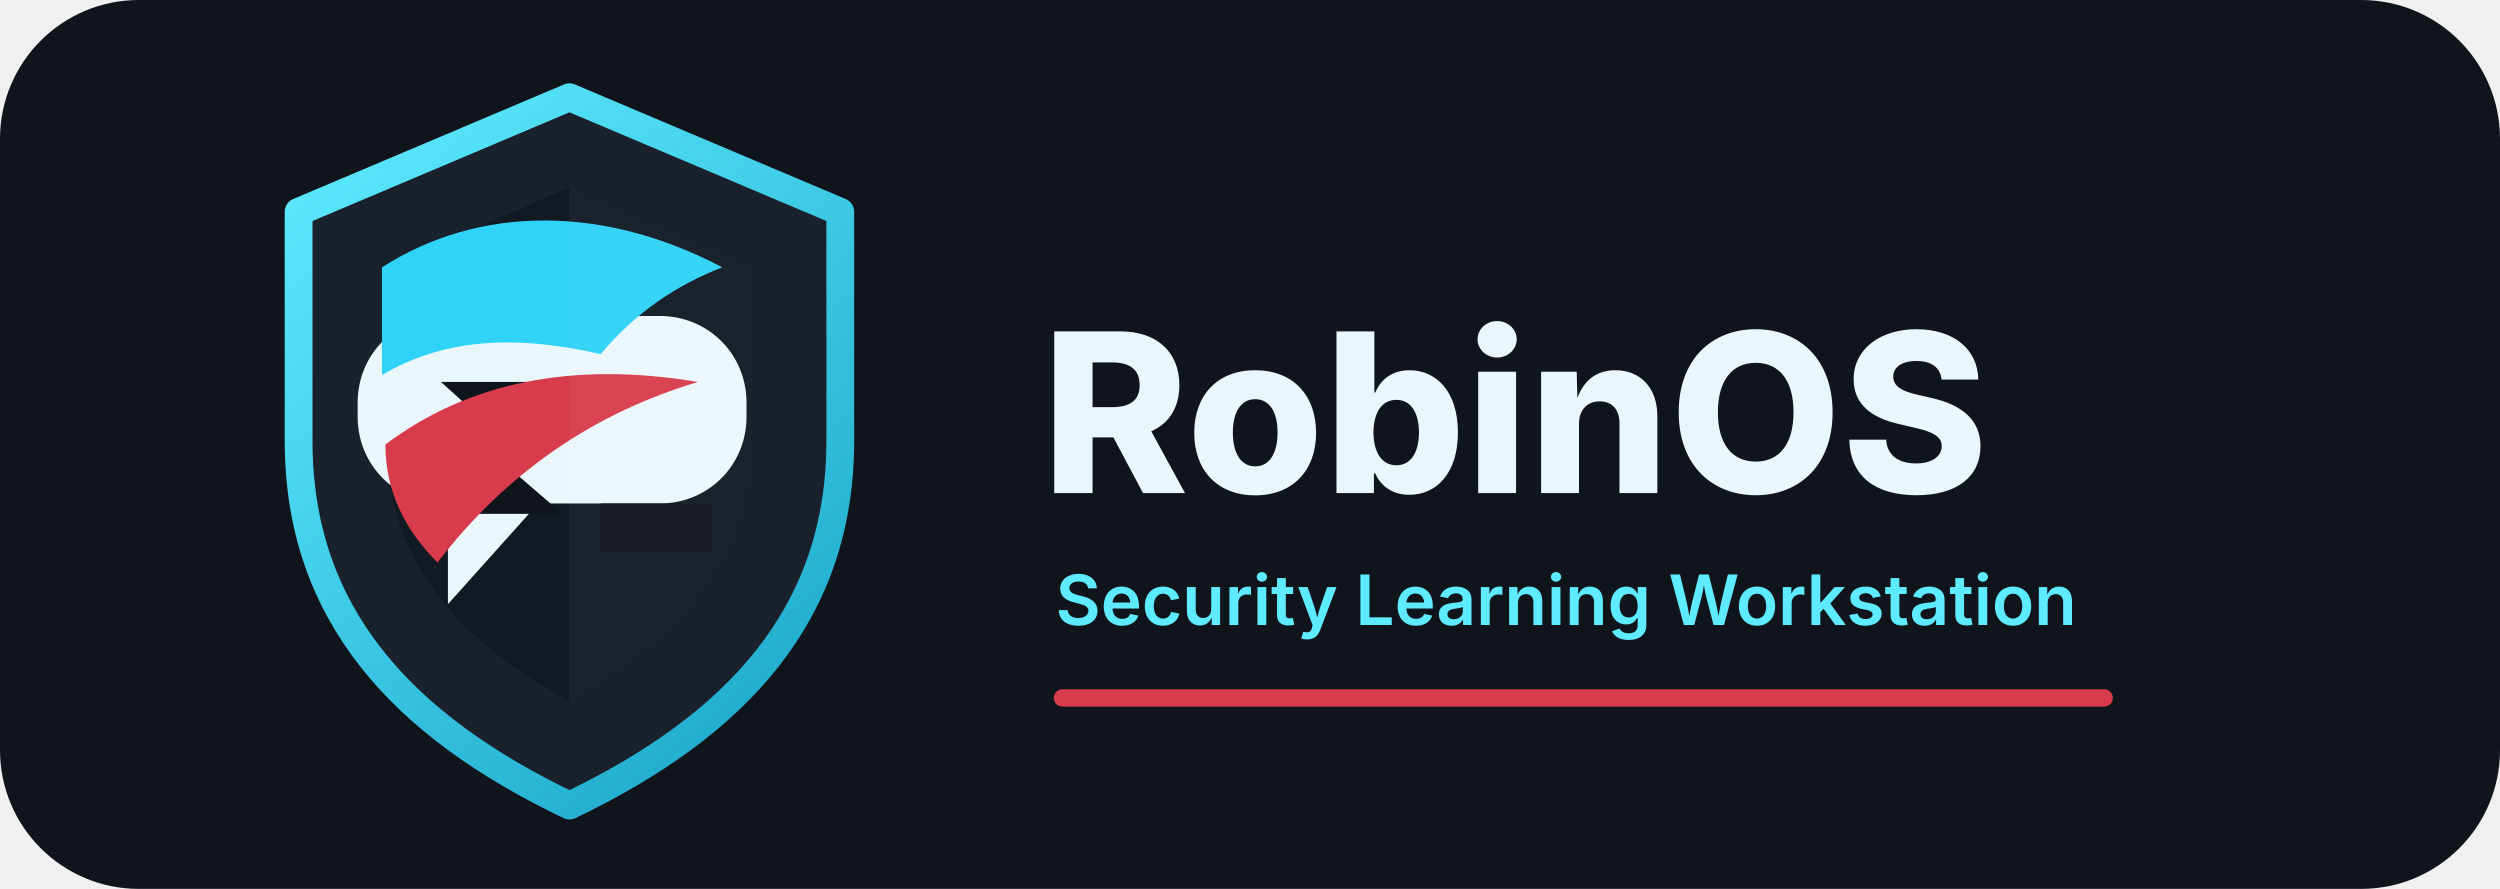
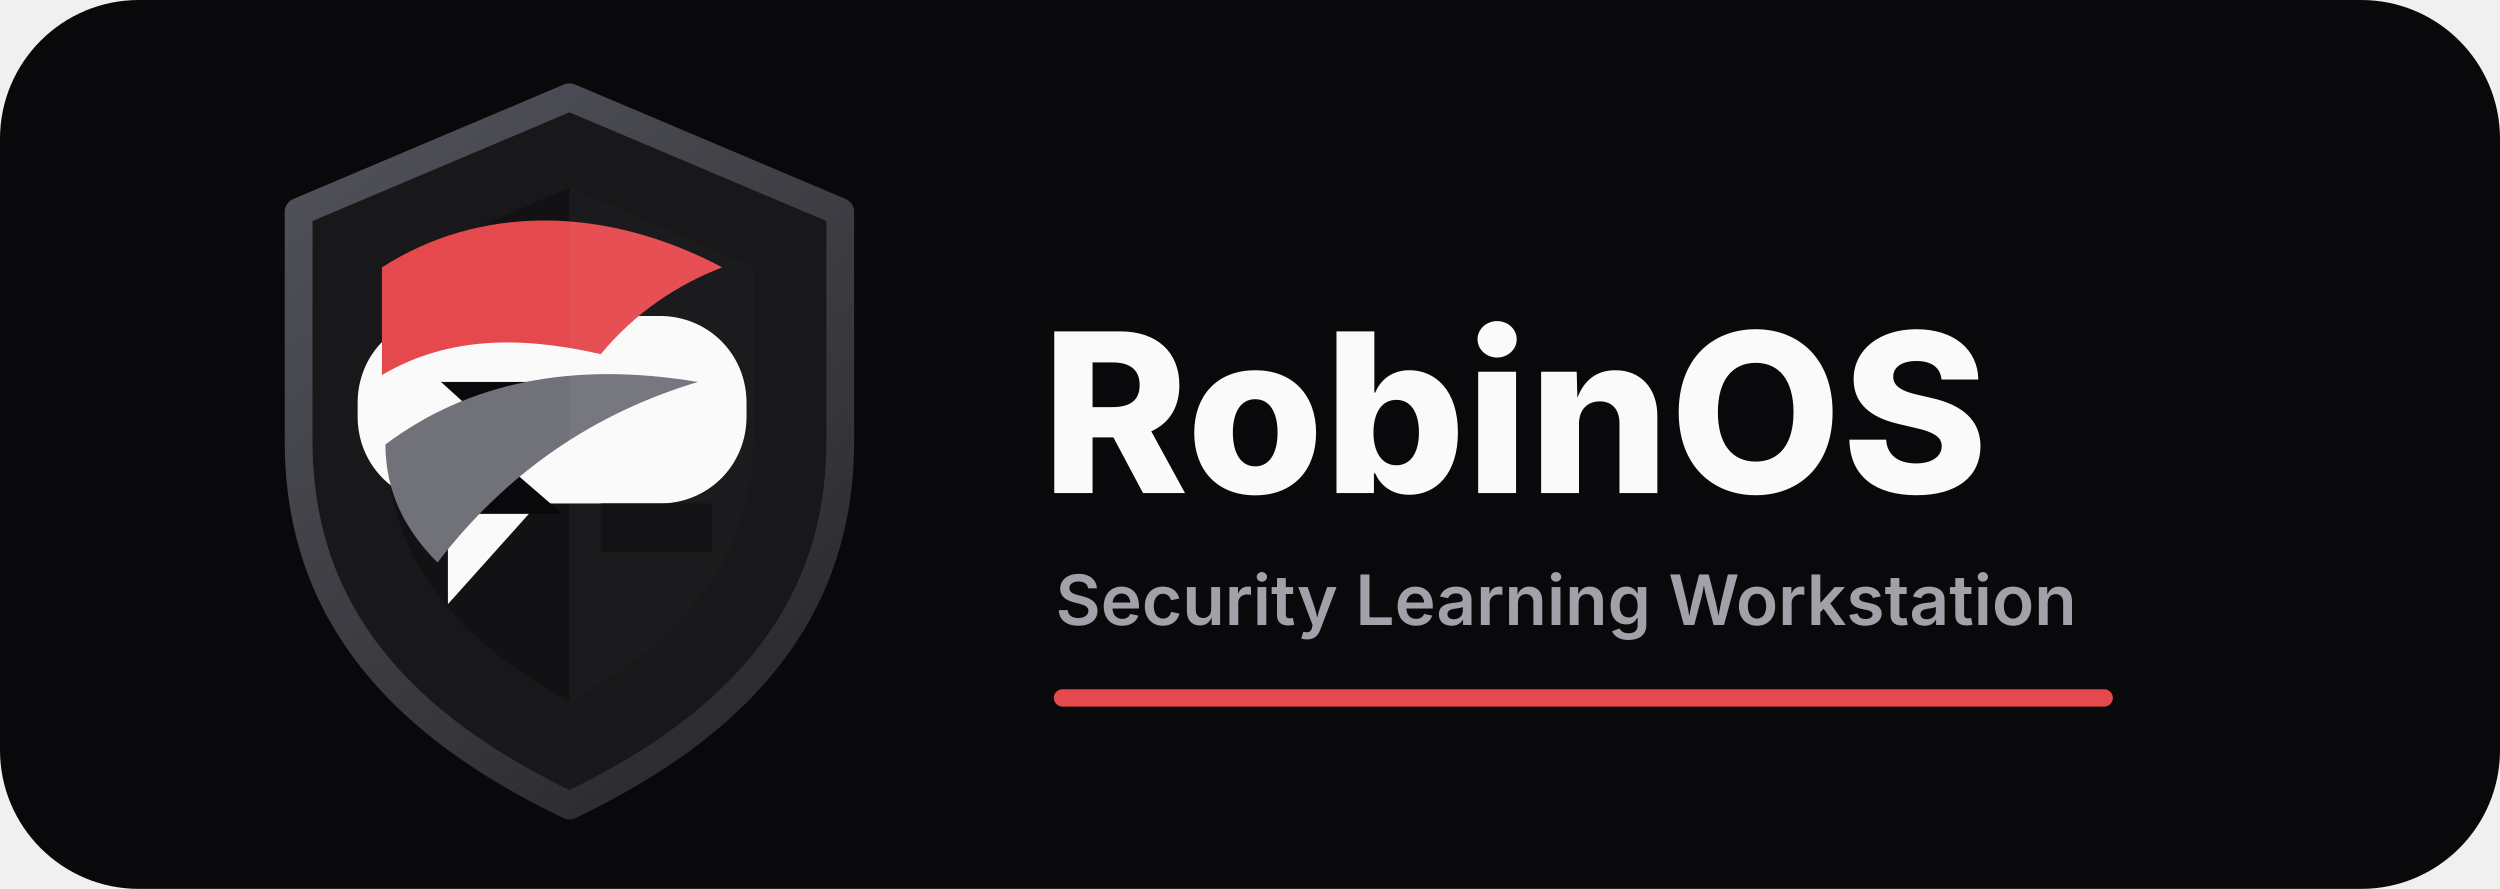
<svg xmlns="http://www.w3.org/2000/svg" viewBox="0 0 720 256" role="img" aria-labelledby="title desc">
  <defs>
-     <linearGradient id="cyanEdge" x1="48" y1="36" x2="208" y2="220" gradientUnits="userSpaceOnUse">
-       <stop offset="0" stop-color="#5EEBFF" />
-       <stop offset="1" stop-color="#1BA6C9" />
+     <linearGradient id="edge" x1="48" y1="36" x2="208" y2="220" gradientUnits="userSpaceOnUse">
+       <stop offset="0" stop-color="#52525B" />
+       <stop offset="1" stop-color="#27272A" />
    </linearGradient>
  </defs>
-   <rect width="720" height="256" rx="40" fill="#10151C" />
+   <rect width="720" height="256" rx="40" fill="#09090B" />
  <g transform="translate(36 0)">
-     <path d="M128 28 206 61v66c0 50-30 82-78 105-48-23-78-55-78-105V61l78-33Z" fill="#18212C" stroke="url(#cyanEdge)" stroke-width="8" stroke-linejoin="round" />
-     <path d="M128 54 181 77v48c0 34-18 58-53 77-35-19-53-43-53-77V77l53-23Z" fill="#111923" />
-     <path d="M92 91h62c14 0 25 11 25 25v4c0 14-11 25-25 25h-35l-26 29v-29h-1c-14 0-25-11-25-25v-4c0-14 11-25 25-25Z" fill="#EAF7FA" />
-     <path d="M91 110h35l-22 19 22 19H91l21-19-21-19Z" fill="#10151C" />
-     <path d="M137 145h32v14h-32z" fill="#10151C" />
-     <path d="M74 77c28-18 64-18 98 0-13 5-25 13-35 25-26-6-46-4-63 6V77Z" fill="#2ED3F7" />
-     <path d="M75 128c24-18 54-24 90-18-30 9-55 26-75 52-9-9-15-20-15-34Z" fill="#D83B4B" />
+     <path d="M128 28 206 61v66c0 50-30 82-78 105-48-23-78-55-78-105V61l78-33Z" fill="#18181B" stroke="url(#edge)" stroke-width="8" stroke-linejoin="round" />
+     <path d="M128 54 181 77v48c0 34-18 58-53 77-35-19-53-43-53-77V77l53-23Z" fill="#121214" />
+     <path d="M92 91h62c14 0 25 11 25 25v4c0 14-11 25-25 25h-35l-26 29v-29h-1c-14 0-25-11-25-25v-4c0-14 11-25 25-25Z" fill="#FAFAFA" />
+     <path d="M91 110h35l-22 19 22 19H91l21-19-21-19Z" fill="#09090B" />
+     <path d="M137 145h32v14h-32z" fill="#09090B" />
+     <path d="M74 77c28-18 64-18 98 0-13 5-25 13-35 25-26-6-46-4-63 6V77Z" fill="#E5484D" />
+     <path d="M75 128c24-18 54-24 90-18-30 9-55 26-75 52-9-9-15-20-15-34Z" fill="#71717A" />
    <path d="M128 54 181 77v48c0 34-18 58-53 77V54Z" fill="#FFFFFF" opacity=".04" />
  </g>
  <g transform="translate(300 88)">
-     <text x="0" y="54" fill="#EAF7FA" font-family="Inter, Pretendard, Noto Sans, Arial, sans-serif" font-size="64" font-weight="800" letter-spacing="0">RobinOS</text>
-     <text x="4" y="92" fill="#5EEBFF" font-family="Inter, Pretendard, Noto Sans, Arial, sans-serif" font-size="20" font-weight="600" letter-spacing="0">Security Learning Workstation</text>
-     <path d="M6 113h300" stroke="#D83B4B" stroke-width="5" stroke-linecap="round" />
+     <text x="0" y="54" fill="#FAFAFA" font-family="Inter, Pretendard, Noto Sans, Arial, sans-serif" font-size="64" font-weight="800" letter-spacing="0">RobinOS</text>
+     <text x="4" y="92" fill="#A1A1AA" font-family="Inter, Pretendard, Noto Sans, Arial, sans-serif" font-size="20" font-weight="600" letter-spacing="0">Security Learning Workstation</text>
+     <path d="M6 113h300" stroke="#E5484D" stroke-width="5" stroke-linecap="round" />
  </g>
</svg>
